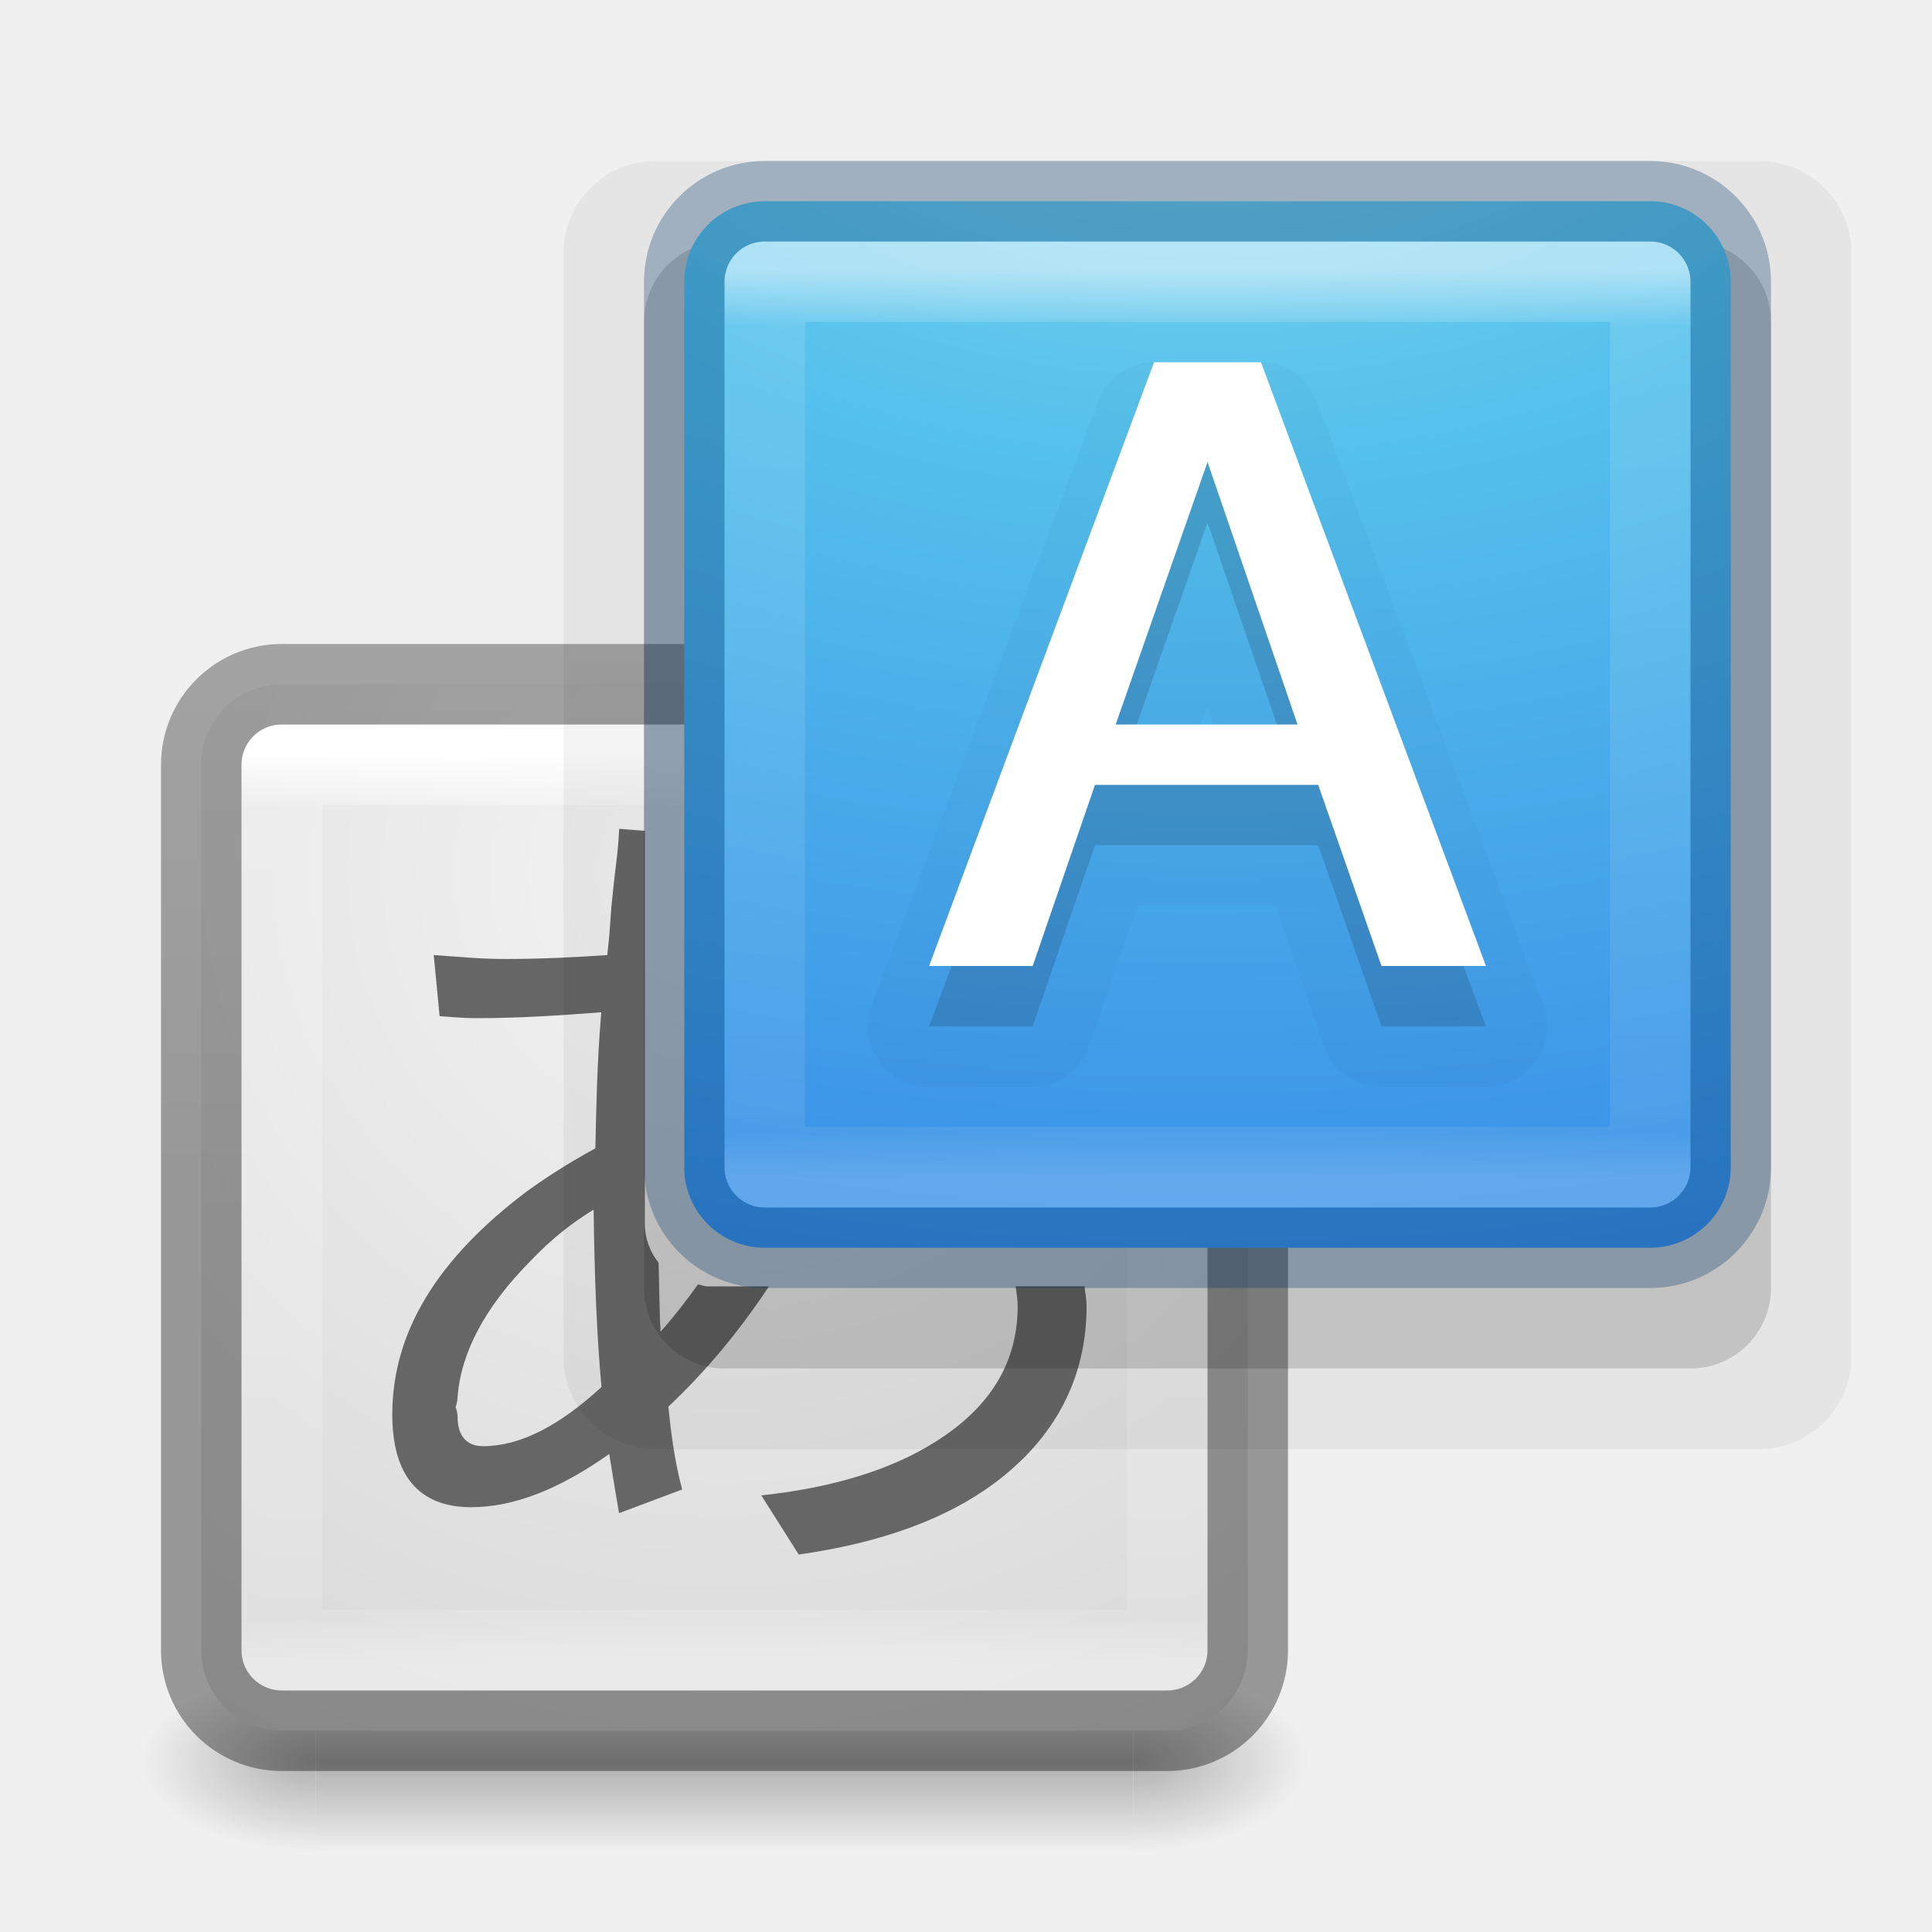
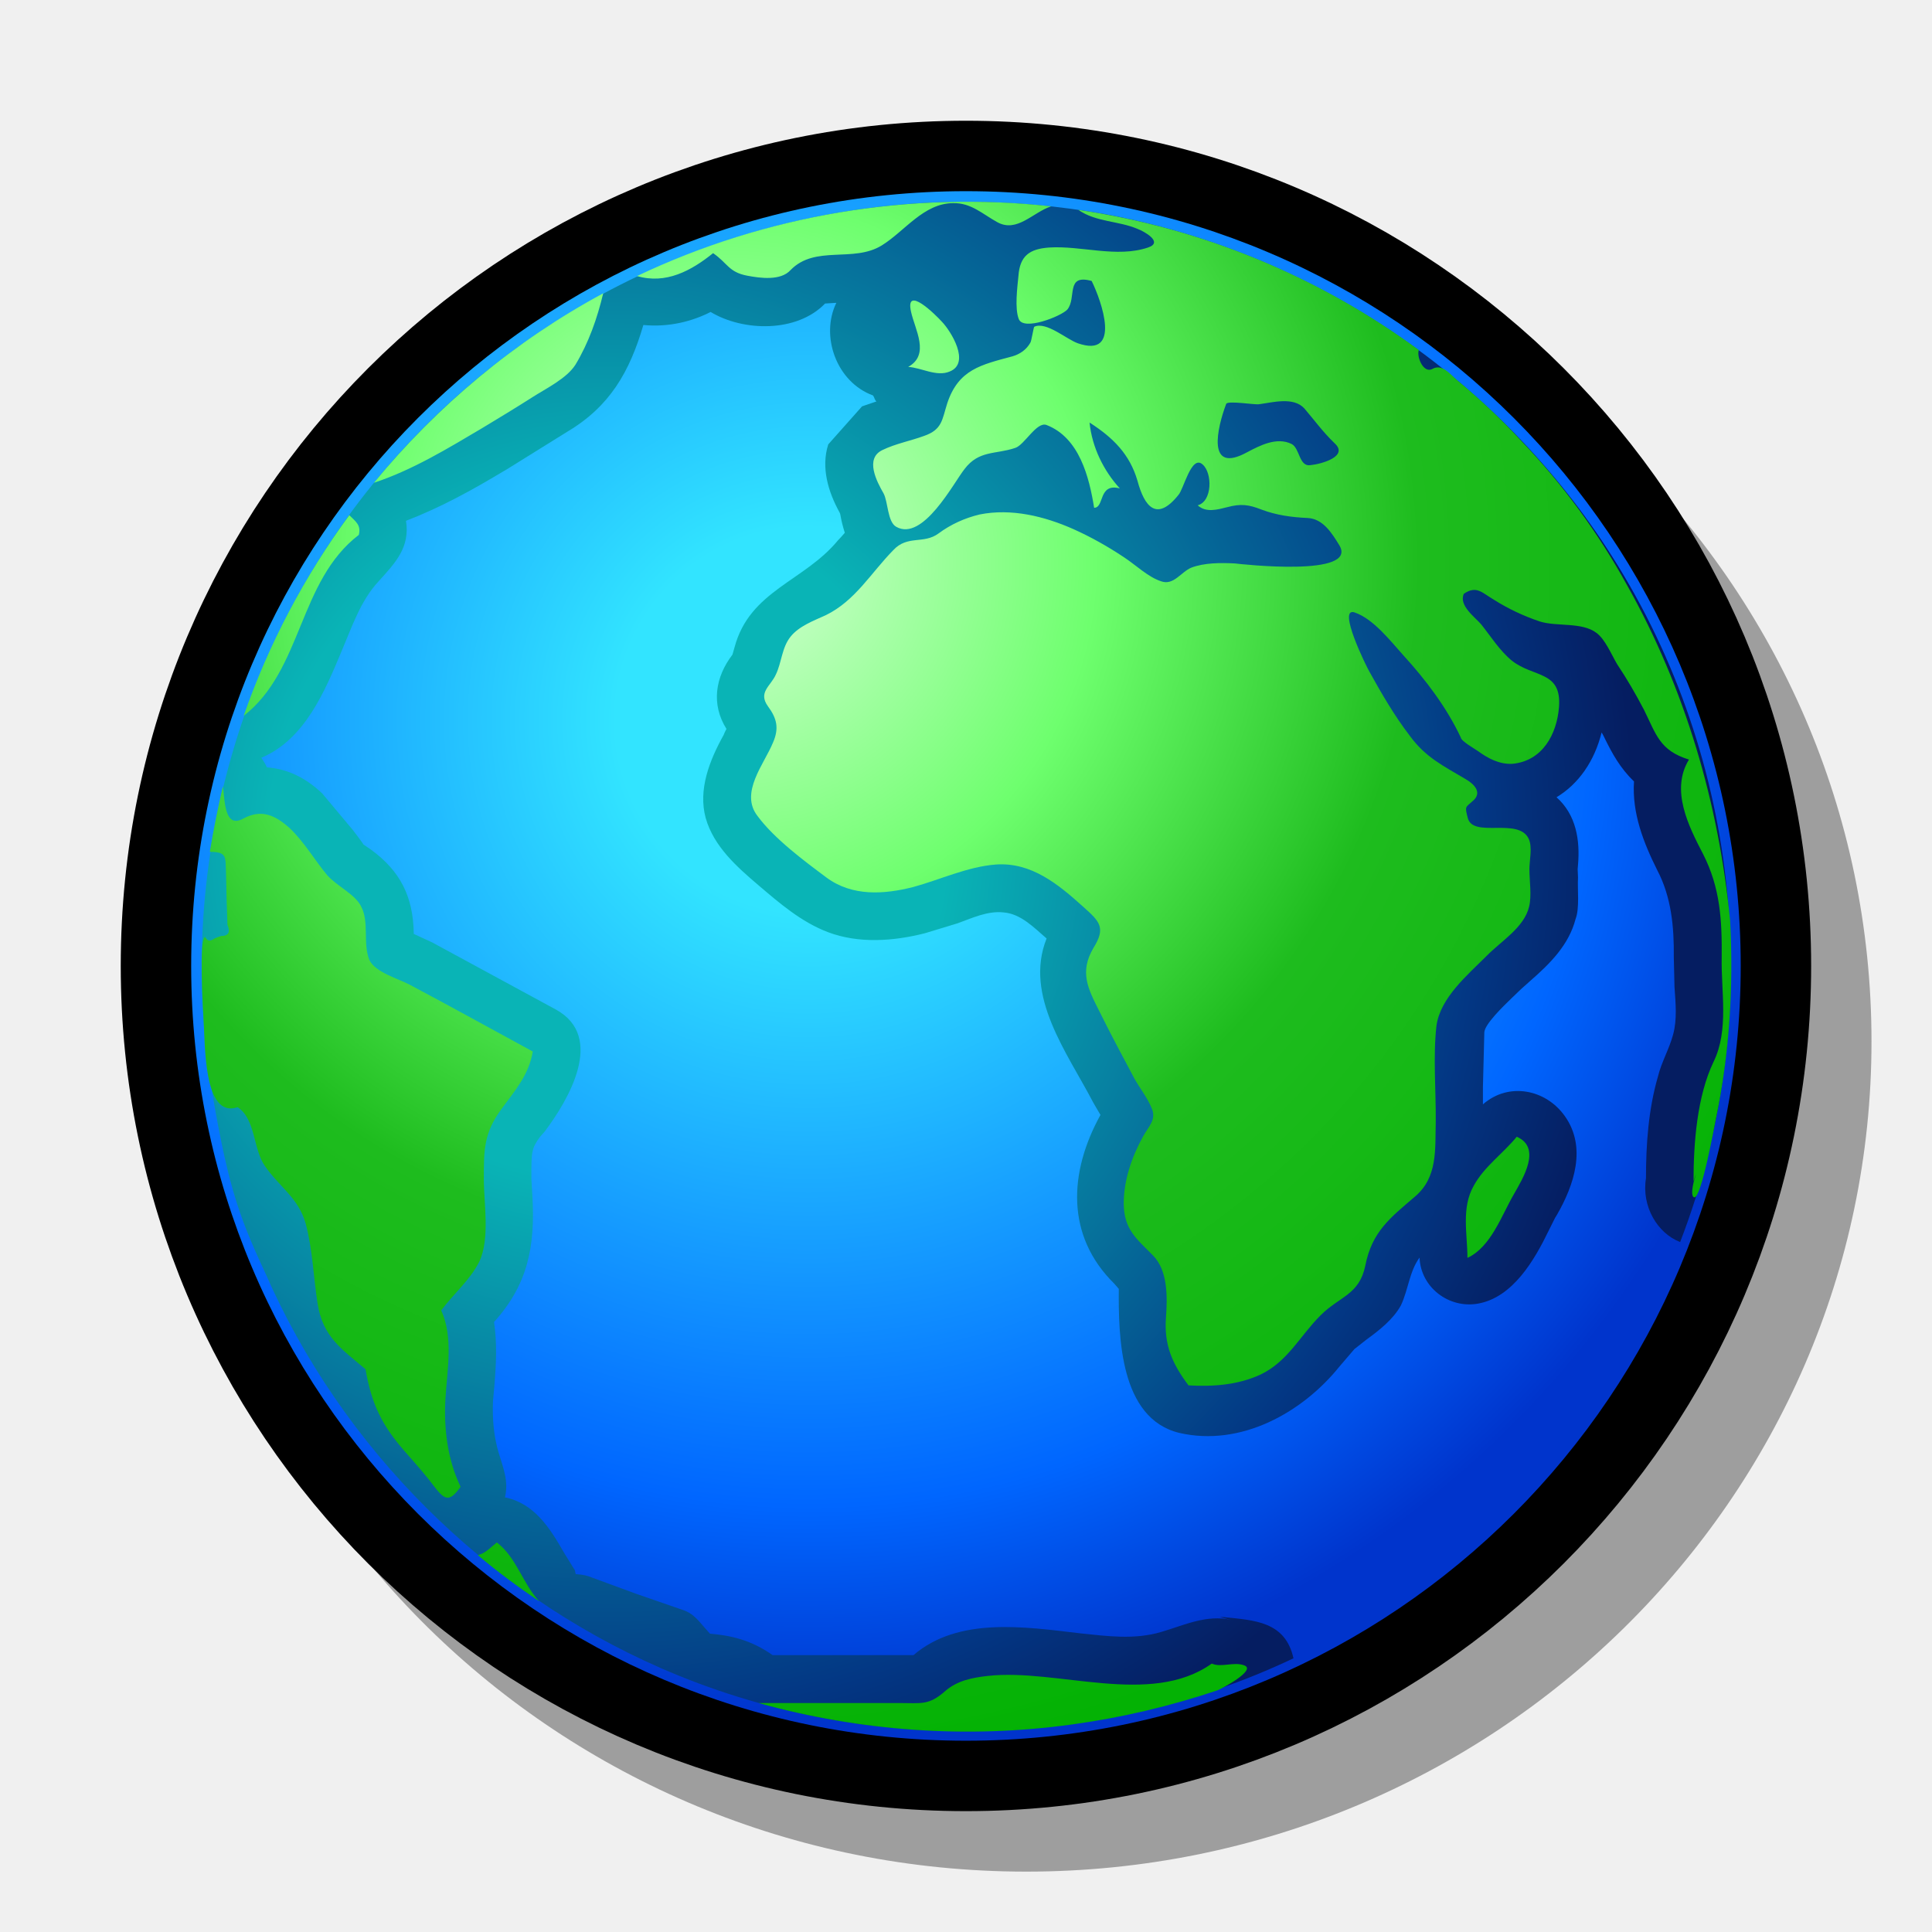
- <svg xmlns="http://www.w3.org/2000/svg" xmlns:xlink="http://www.w3.org/1999/xlink" height="24" width="24">
-   <linearGradient id="a" gradientTransform="matrix(.3627857 0 0 .3214285 .293143 7.892859)" gradientUnits="userSpaceOnUse" x1="25.058" x2="25.058" y1="47.028" y2="39.999">
-     <stop offset="0" stop-color="#181818" stop-opacity="0" />
-     <stop offset=".5" stop-color="#181818" />
-     <stop offset="1" stop-color="#181818" stop-opacity="0" />
-   </linearGradient>
-   <linearGradient id="b">
-     <stop offset="0" stop-color="#181818" />
-     <stop offset="1" stop-color="#181818" stop-opacity="0" />
-   </linearGradient>
-   <radialGradient id="c" cx="4.993" cy="43.5" gradientTransform="matrix(.8700644 0 0 .4499999 -8.268315 -41.45)" gradientUnits="userSpaceOnUse" r="2.5" xlink:href="#b" />
-   <radialGradient id="d" cx="4.993" cy="43.5" gradientTransform="matrix(.8700644 0 0 .4499999 9.731739 2.300003)" gradientUnits="userSpaceOnUse" r="2.5" xlink:href="#b" />
-   <linearGradient id="e">
-     <stop offset="0" stop-color="#fff" />
-     <stop offset=".063" stop-color="#fff" stop-opacity=".235" />
-     <stop offset=".951" stop-color="#fff" stop-opacity=".157" />
-     <stop offset="1" stop-color="#fff" stop-opacity=".392" />
-   </linearGradient>
-   <radialGradient id="f" cx="7.806" cy="9.957" fx="7.276" gradientTransform="matrix(-.00000006 1.950303 -3.005671 -.00000006 44.92381 -15.39342)" gradientUnits="userSpaceOnUse" r="12.672">
-     <stop offset="0" stop-color="#90dbec" />
-     <stop offset=".262" stop-color="#55c1ec" />
-     <stop offset=".705" stop-color="#3689e6" />
-     <stop offset="1" stop-color="#2b63a0" />
-   </radialGradient>
-   <linearGradient id="g" gradientUnits="userSpaceOnUse" x1="9" x2="9" xlink:href="#e" y1="9.351" y2="20.649" />
-   <radialGradient id="h" cx="20.931" cy="8.45" gradientTransform="matrix(0 .7789967 -.8034834 -.00000001 -2.210717 -27.14494)" gradientUnits="userSpaceOnUse" r="20">
-     <stop offset="0" stop-color="#f4f4f4" />
-     <stop offset="1" stop-color="#d0d0d0" />
-   </radialGradient>
-   <linearGradient id="i" gradientTransform="matrix(.75 0 0 .5697916 -32.03556 -2.004592)" gradientUnits="userSpaceOnUse" x1="30.643" x2="30.643" y1="3.916" y2="30.093">
-     <stop offset="0" stop-opacity=".272" />
-     <stop offset="1" stop-opacity=".368" />
-   </linearGradient>
-   <linearGradient id="j" gradientUnits="userSpaceOnUse" x1="15" x2="15" xlink:href="#e" y1="3.351" y2="14.649" />
-   <g opacity=".3">
-     <path d="m14.079 20.75h2.171v2.25h-2.171z" fill="url(#d)" />
-     <path d="m-3.921-23h2.171v2.25h-2.171z" fill="url(#c)" transform="scale(-1)" />
-     <path d="m3.921 20.75h10.158v2.25h-10.158z" fill="url(#a)" />
+ <svg xmlns="http://www.w3.org/2000/svg" version="1.1" width="64" height="64" color-interpolation="linearRGB">
+   <g>
+     <path style="fill:#000000; fill-opacity:0.341" d="M40 36C26.73 36 16 40.91 16 47C16 53.06 26.73 58 40 58C53.25 58 64 53.06 64 47C64 40.91 53.25 36 40 36z" transform="matrix(1.1666,0,0,2.5,-12.6666,-83)" />
+     <path style="fill:none; stroke:#000000; stroke-width:4" d="M28 6C15.84 6 6 15.84 6 28C6 40.15 15.84 50 28 50C40.15 50 50 40.15 50 28C50 15.84 40.15 6 28 6z" transform="matrix(1.1666,0,0,1.1666,-0.6666,-0.6666)" />
+     <radialGradient id="gradient0" gradientUnits="userSpaceOnUse" cx="0" cy="0" r="64" gradientTransform="matrix(0.4427,0,0,-0.4427,23.5321,21.0146)">
+       <stop offset="0.193" stop-color="#32e4ff" />
+       <stop offset="0.788" stop-color="#0066ff" />
+       <stop offset="1" stop-color="#0034cc" />
+     </radialGradient>
+     <path style="fill:url(#gradient0)" d="M28 6C15.84 6 6 15.84 6 28C6 40.15 15.84 50 28 50C40.15 50 50 40.15 50 28C50 15.84 40.15 6 28 6z" transform="matrix(1.1666,0,0,1.1666,-0.6666,-0.6666)" />
+     <radialGradient id="gradient1" gradientUnits="userSpaceOnUse" cx="0" cy="0" r="64" gradientTransform="matrix(0.4558,0,0,-0.4558,17.8412,24.4122)">
+       <stop offset="0.33" stop-color="#09b4b6" />
+       <stop offset="0.85" stop-color="#033784" />
+       <stop offset="1" stop-color="#051d61" />
+     </radialGradient>
+     <path style="fill:url(#gradient1)" d="M46.36 16.39C43.15 11.32 37.85 7.74 31.94 6.65C30.65 6.42 29.33 6.3 28.01 6.3C21.92 6.3 16.01 8.91 11.92 13.43C7.6 18.2 5.59 24.76 6.52 31.14C7.01 34.12 7.31 35.02 8.1 36.71C10.28 41.7 14.36 45.76 19.34 47.94C25.04 50.43 31.69 50.32 37.3 47.66C37.07 46.61 36.19 46.58 35.31 46.49H35.21L35.53 46.57C34.83 46.41 34.2 46.72 33.55 46.91C32.79 47.14 32 47.03 31.24 46.95C29.69 46.77 27.79 46.47 26.51 47.57C26.44 47.57 26.37 47.57 26.37 47.57H26.1C26.1 47.57 23.13 47.57 22.51 47.57C21.89 47.13 21.3 47.01 20.73 46.96C20.7 46.93 20.45 46.64 20.45 46.64C20.29 46.46 20.16 46.35 19.94 46.28L18.64 45.83L17.28 45.33C17.16 45.29 17.04 45.28 16.92 45.27C16.9 45.22 16.91 45.16 16.87 45.12L16.58 44.65C16.18 43.95 15.74 43.26 14.91 43.09C15.02 42.63 14.86 42.25 14.73 41.82C14.59 41.35 14.55 40.85 14.57 40.36L14.61 39.92C14.66 39.31 14.69 38.71 14.6 38.11C15.56 37.05 15.77 35.96 15.69 34.55L15.66 34.04C15.66 33.28 15.66 33.19 15.9 32.86L16.04 32.7C16.71 31.81 17.77 30.02 16.36 29.24L12.84 27.33C12.84 27.33 12.38 27.12 12.32 27.09V27.06C12.3 26.03 11.94 25.31 11.11 24.7L10.89 24.55C10.89 24.53 10.59 24.14 10.59 24.14L9.72 23.1C9.16 22.57 8.63 22.4 8.15 22.36C8.11 22.27 8.05 22.17 7.99 22.09C9.23 21.57 9.8 20.19 10.28 19.04C10.57 18.36 10.81 17.63 11.32 17.08C11.79 16.56 12.22 16.12 12.1 15.36C13.09 14.98 13.99 14.48 14.84 13.97L14.96 13.9L16.68 12.83C17.89 12.11 18.45 11.13 18.84 9.8C19.58 9.87 20.24 9.69 20.75 9.43C21.68 9.99 23.2 10.02 24 9.19C24.03 9.19 24.17 9.18 24.32 9.17C23.86 10.11 24.32 11.42 25.36 11.8C25.4 11.85 25.41 11.94 25.46 11.97C25.25 12.04 25.05 12.11 25.05 12.11L24.09 13.19C23.88 13.85 24.09 14.54 24.41 15.12C24.43 15.15 24.44 15.22 24.44 15.22C24.46 15.34 24.5 15.51 24.56 15.7C24.46 15.82 24.37 15.91 24.37 15.91C23.41 17.08 21.86 17.34 21.43 18.95L21.37 19.16C20.88 19.8 20.76 20.57 21.2 21.27C21.15 21.36 21.12 21.44 21.12 21.44C20.72 22.16 20.39 22.99 20.61 23.8C20.84 24.61 21.5 25.19 22.11 25.71C22.71 26.22 23.32 26.75 24.08 27.04C24.95 27.37 25.94 27.3 26.84 27.07L27.76 26.79C28.18 26.64 28.61 26.43 29.07 26.48C29.56 26.52 29.93 26.91 30.29 27.22C29.64 28.85 30.88 30.47 31.61 31.87C31.61 31.87 31.77 32.15 31.82 32.23C30.92 33.86 30.83 35.66 32.21 37.02L32.34 37.17C32.33 38.5 32.36 40.85 34.06 41.26C35.8 41.66 37.55 40.69 38.61 39.37L39.03 38.88L39.36 38.62C39.73 38.35 40.13 38.04 40.35 37.64C40.56 37.2 40.59 36.68 40.88 36.28V36.29C40.92 37.13 41.71 37.73 42.53 37.59C43.53 37.42 44.15 36.34 44.55 35.51L44.73 35.15L44.78 35.07C45.27 34.22 45.63 33.15 45.01 32.27C44.47 31.5 43.41 31.29 42.68 31.93C42.68 31.68 42.68 31.44 42.68 31.44L42.72 29.88C42.74 29.65 43.23 29.17 43.5 28.91L43.76 28.66L44.04 28.41C44.59 27.93 45.12 27.4 45.31 26.67C45.43 26.36 45.36 25.83 45.38 25.49L45.37 25.25L45.38 25.13C45.44 24.43 45.33 23.71 44.77 23.21C45.4 22.83 45.85 22.18 46.05 21.37C46.09 21.43 46.16 21.58 46.16 21.58C46.34 21.94 46.57 22.38 46.97 22.76C46.91 23.66 47.24 24.5 47.63 25.28C48.03 26.04 48.11 26.89 48.1 27.75L48.12 28.6C48.15 29.04 48.2 29.51 48.08 29.95C47.97 30.36 47.75 30.73 47.65 31.14C47.38 32.07 47.31 33.06 47.31 34.03C47.18 34.82 47.63 35.59 48.28 35.84C50.74 29.47 50.02 22.16 46.36 16.39z" transform="matrix(1.1666,0,0,1.1666,-0.6666,-0.6666)" />
+     <radialGradient id="gradient2" gradientUnits="userSpaceOnUse" cx="0" cy="0" r="64" gradientTransform="matrix(0.5366,0,0,0.5366,21.3889,16.5266)">
+       <stop offset="0" stop-color="#d5ffd5" />
+       <stop offset="0.299" stop-color="#6eff6e" />
+       <stop offset="0.567" stop-color="#1ebc1e" />
+       <stop offset="1" stop-color="#04b204" />
+     </radialGradient>
+     <path style="fill:url(#gradient2)" d="M13.1 37.78C13.45 37.31 13.91 36.93 14.18 36.4C14.49 35.74 14.31 34.75 14.31 34.04C14.31 33.21 14.31 32.74 14.82 32.05C15.2 31.53 15.59 31.09 15.7 30.43C14.54 29.8 13.37 29.15 12.2 28.53C11.9 28.37 11.22 28.18 11.06 27.83C10.87 27.36 11.06 26.76 10.83 26.32C10.67 25.97 10.13 25.73 9.86 25.42C9.5 24.99 9.22 24.49 8.8 24.09C8.39 23.72 8 23.54 7.49 23.81C6.93 24.13 6.96 23.27 6.9 22.9C6.76 23.51 6.63 24.14 6.53 24.76C7.03 24.76 6.97 24.91 6.99 25.38C7 25.86 7.01 26.34 7.03 26.83C7.12 27.04 7.06 27.15 6.85 27.15C6.79 27.17 6.73 27.19 6.66 27.22C6.54 27.31 6.46 27.3 6.4 27.18C6.21 27.17 6.34 29.3 6.35 29.48C6.4 30.17 6.33 32.35 7.32 32.01C7.84 32.36 7.75 33.2 8.1 33.69C8.51 34.28 9.04 34.58 9.25 35.31C9.45 36.05 9.47 36.83 9.59 37.59C9.74 38.53 10.26 38.87 10.95 39.45C11.12 40.43 11.41 41.04 12.07 41.79C12.37 42.13 12.67 42.47 12.94 42.83C13.23 43.2 13.36 43.19 13.65 42.79C13.28 42.02 13.17 41.14 13.22 40.28C13.27 39.47 13.45 38.55 13.1 37.78            M20.82 7.76C21.23 8.04 21.26 8.3 21.79 8.4C22.16 8.47 22.74 8.55 23.02 8.24C23.72 7.52 24.8 8.04 25.61 7.54C26.26 7.14 26.8 6.34 27.64 6.34C28.15 6.33 28.47 6.65 28.89 6.88C29.45 7.19 29.9 6.6 30.42 6.43C26.42 5.99 22.32 6.67 18.66 8.41C19.48 8.65 20.2 8.26 20.82 7.76            M26.36 10.99C26.73 11.01 27.17 11.28 27.54 11.12C28.14 10.88 27.57 9.97 27.32 9.71C27.14 9.51 26.27 8.65 26.44 9.42C26.55 9.93 26.99 10.64 26.36 10.99            M10.76 15.76C10.83 15.48 10.67 15.38 10.49 15.2C9.22 16.93 8.2 18.86 7.49 20.9C9.17 19.59 9.04 17.08 10.76 15.76            M49.7 26.72C49.38 23.39 48.42 20.12 46.78 17.2C45.96 15.71 44.95 14.32 43.77 13.09C43.2 12.47 42.59 11.9 41.94 11.36C41.74 11.19 41.52 10.89 41.24 11.05C40.99 11.18 40.79 10.7 40.86 10.51C38.02 8.42 34.68 7.04 31.19 6.53C31.69 6.88 32.33 6.84 32.87 7.07C33.06 7.14 33.62 7.45 33.17 7.6C32.28 7.9 31.27 7.54 30.36 7.6C29.8 7.64 29.53 7.84 29.49 8.41C29.46 8.72 29.38 9.33 29.5 9.63C29.63 9.98 30.71 9.55 30.88 9.36C31.15 9.03 30.82 8.34 31.57 8.55C31.85 9.12 32.43 10.75 31.18 10.32C30.86 10.21 30.28 9.69 29.94 9.85C29.92 9.86 29.86 10.26 29.83 10.3C29.72 10.5 29.53 10.63 29.32 10.69C28.43 10.93 27.79 11.06 27.47 12.02C27.32 12.49 27.33 12.77 26.81 12.95C26.43 13.09 26 13.17 25.63 13.35C25.12 13.59 25.47 14.25 25.66 14.58C25.79 14.82 25.77 15.39 26.02 15.53C26.78 15.96 27.65 14.28 27.96 13.89C28.37 13.35 28.84 13.48 29.4 13.29C29.66 13.21 30.01 12.53 30.29 12.64C31.22 13 31.5 14.12 31.64 14.99C31.94 14.99 31.75 14.28 32.37 14.44C31.91 13.94 31.58 13.27 31.51 12.57C32.18 13 32.65 13.47 32.87 14.22C33.07 14.97 33.42 15.39 34.03 14.63C34.18 14.48 34.4 13.47 34.72 13.76C35 14 35 14.81 34.58 14.92C34.82 15.14 35.15 15.04 35.43 14.97C35.81 14.87 36.03 14.9 36.39 15.04C36.81 15.2 37.25 15.26 37.7 15.28C38.14 15.3 38.39 15.71 38.6 16.05C39.16 16.97 35.8 16.59 35.63 16.57C35.23 16.55 34.77 16.55 34.4 16.69C34.11 16.81 33.9 17.2 33.55 17.08C33.17 16.96 32.82 16.61 32.48 16.39C32.03 16.09 31.55 15.82 31.06 15.6C30.23 15.23 29.29 15 28.39 15.18C27.97 15.28 27.57 15.46 27.22 15.72C26.8 16.03 26.34 15.76 25.94 16.19C25.3 16.84 24.86 17.63 24.02 18.04C23.67 18.2 23.26 18.35 23.02 18.65C22.77 18.96 22.77 19.38 22.6 19.73C22.45 20.06 22.09 20.23 22.38 20.63C22.63 20.97 22.7 21.25 22.52 21.66C22.27 22.27 21.57 23.08 22.08 23.74C22.56 24.39 23.41 25.02 24.04 25.49C24.77 26.03 25.67 25.97 26.5 25.76C27.27 25.55 28.05 25.18 28.85 25.12C29.86 25.05 30.62 25.68 31.33 26.32C31.8 26.74 31.98 26.91 31.62 27.49C31.22 28.17 31.46 28.64 31.79 29.29C32.11 29.94 32.46 30.59 32.79 31.21C32.95 31.49 33.15 31.74 33.27 32.03C33.42 32.36 33.19 32.55 33.03 32.84C32.71 33.42 32.48 34.08 32.48 34.75C32.49 35.49 32.84 35.74 33.31 36.22C33.74 36.65 33.72 37.42 33.68 37.98C33.62 38.76 33.86 39.3 34.32 39.91C35.01 39.95 35.73 39.9 36.37 39.6C37.14 39.23 37.48 38.51 38.07 37.92C38.61 37.38 39.17 37.34 39.34 36.51C39.53 35.54 40.05 35.15 40.75 34.55C41.4 34 41.32 33.21 41.34 32.44C41.35 31.56 41.26 30.59 41.36 29.7C41.47 28.9 42.25 28.25 42.79 27.71C43.19 27.3 43.85 26.91 43.99 26.32C44.07 26.01 44 25.59 44 25.25C44 25.01 44.09 24.62 43.98 24.39C43.69 23.77 42.4 24.38 42.25 23.8C42.16 23.45 42.18 23.51 42.41 23.3C42.67 23.06 42.41 22.82 42.18 22.69C41.56 22.32 41.05 22.08 40.6 21.46C40.17 20.9 39.81 20.28 39.46 19.65C39.37 19.5 38.54 17.81 39.03 17.96C39.57 18.14 40.06 18.78 40.43 19.19C41.06 19.88 41.65 20.66 42.05 21.51C42.06 21.62 42.46 21.84 42.54 21.9C42.83 22.11 43.15 22.28 43.52 22.26C44.37 22.18 44.78 21.42 44.84 20.65C44.92 19.61 44.12 19.82 43.5 19.33C43.15 19.04 42.91 18.65 42.63 18.3C42.46 18.1 41.98 17.76 42.14 17.43C42.5 17.19 42.65 17.4 42.99 17.6C43.4 17.86 43.85 18.07 44.3 18.22C44.78 18.37 45.49 18.23 45.9 18.54C46.15 18.72 46.33 19.16 46.49 19.43C46.77 19.85 47.02 20.28 47.25 20.72C47.6 21.42 47.69 21.88 48.53 22.14C48 23.01 48.52 24.03 48.93 24.82C49.42 25.78 49.47 26.7 49.46 27.76C49.44 28.72 49.67 29.82 49.23 30.72C48.76 31.7 48.66 33.03 48.66 34.12C48.68 34.06 48.7 33.97 48.74 33.91C48.69 33.99 48.54 34.54 48.68 34.57C48.88 34.61 49.25 32.56 49.3 32.32C49.68 30.49 49.8 28.6 49.7 26.72            M37.78 13.78C37.46 13.83 37.48 13.3 37.25 13.18C36.83 12.97 36.35 13.22 35.99 13.41C34.81 14.06 35.14 12.7 35.39 12.04C35.43 11.94 36.2 12.07 36.32 12.05C36.71 12 37.3 11.83 37.61 12.17C37.9 12.51 38.13 12.83 38.46 13.15C38.89 13.53 38.09 13.75 37.78 13.78            M43.64 32.85C43.25 33.33 42.72 33.69 42.42 34.24C42.06 34.87 42.24 35.61 42.24 36.29C42.91 35.98 43.21 35.08 43.56 34.48C43.81 34.04 44.36 33.16 43.64 32.85            M34.98 47.81C33.24 49.05 30.59 47.94 28.62 48.16C28.18 48.21 27.75 48.29 27.4 48.6C26.94 49 26.74 48.93 26.1 48.93C24.77 48.93 23.44 48.93 22.11 48.93C24.99 49.73 28.03 49.95 31 49.54C32.4 49.35 33.8 49.02 35.14 48.57C35.25 48.53 36.27 47.99 35.9 47.86C35.61 47.75 35.25 47.93 34.98 47.81            M16.91 10.93C17.29 10.3 17.53 9.61 17.7 8.9C15.21 10.24 12.99 12.09 11.19 14.28C12.28 13.92 13.28 13.31 14.26 12.73C14.74 12.44 15.22 12.15 15.69 11.85C16.08 11.6 16.66 11.32 16.91 10.93            M14.68 44.37C14.51 44.5 14.36 44.68 14.14 44.73C14.69 45.2 15.28 45.63 15.88 46.04C15.41 45.53 15.24 44.8 14.68 44.37" transform="matrix(1.1666,0,0,1.1666,-0.6666,-0.6666)" />
  </g>
-   <rect fill="url(#h)" height="13" rx="1" transform="scale(-1)" width="13" x="-15.5" y="-21.5" />
-   <path d="m3.5 9.5h11v11h-11z" fill="none" stroke="url(#g)" stroke-linecap="round" stroke-linejoin="round" />
-   <rect fill="none" height="13" rx="1" stroke="url(#i)" stroke-linecap="round" stroke-linejoin="round" width="13" x="2.5" y="8.5" />
-   <path d="m7.692 10.297c-.004.043-.007.155-.025.318-.032.26-.056.48-.073.661l-.025.343-.025.245c-.402.028-.836.049-1.274.049-.292 0-.583-.028-.882-.049l.073.759c.114.007.273.025.465.025.495 0.0.999-.031 1.543-.073-.053.637-.063 1.203-.073 1.69-.36.196-.647.386-.857.539-1.1.829-1.666 1.739-1.666 2.768 0 .758.332 1.151.98 1.151.538 0 1.106-.231 1.715-.661.061.381.105.635.122.735l.784-.294c-.093-.349-.139-.701-.171-1.029.467-.44.879-.936 1.249-1.494h-.759c-.045 0-.08-.017-.122-.025-.148.206-.299.402-.465.588-.014-.211-.016-.581-.025-.857-.107-.134-.171-.304-.171-.49v-4.875l-.318-.025zm-.318 4.728c.011.904.045 1.635.098 2.205-.523.481-1.011.735-1.47.735-.21 0-.318-.133-.318-.367-0-.05-.014-.087-.025-.122.011-.025.025-.073.025-.122.043-.552.337-1.114.906-1.69.267-.281.535-.487.784-.637zm5.243.955c.009.081.025.159.025.245-0.0.705-.345 1.263-1.029 1.69-.538.338-1.255.565-2.156.661l.465.735c1.029-.146 1.834-.444 2.425-.882.758-.562 1.151-1.308 1.151-2.205-0-.085-.018-.164-.025-.245h-.857z" fill="#666" />
-   <rect height="16" opacity=".05" rx="1.143" width="16" x="7" y="2" />
-   <rect height="14" opacity=".15" rx="1" width="14" x="8" y="3" />
-   <rect fill="url(#f)" height="13" rx="1" width="13" x="8.5" y="2.5" />
-   <g transform="translate(-.410578 -.749983)">
-     <path d="m19.125 6.998a1.002 1.002 0 0 0 -.938.65l-3.75 10a1.002 1.002 0 0 0  .938 1.354h1.719a1.002 1.002 0 0 0  .947-.676l.799-2.324h2.289l.799 2.324a1.002 1.002 0 0 0  .947.676h1.75a1.002 1.002 0 0 0  .938-1.354l-3.75-10a1.002 1.002 0 0 0 -.938-.65h-1.75zm.865 5.699.104.301h-.209l.105-.301z" fill="#10283f" fill-opacity=".631" opacity=".05" transform="matrix(.75 0 0 .75 .410575 0)" />
-     <path d="m17.572 13.5-.786-2.25h-2.773l-.774 2.25c-.429 0-.858 0-1.287 0 .932-2.5 1.863-5 2.795-7.5h1.328c.932 2.5 1.863 5 2.795 7.5-.433 0-.865 0-1.298 0zm-1.043-3-1.118-3.261-1.141 3.261z" fill="#10283f" fill-opacity=".631" opacity=".3" />
-     <path d="m17.572 12.75-.786-2.25h-2.773l-.774 2.25c-.429 0-.858 0-1.287 0 .932-2.5 1.863-5 2.795-7.5h1.328c.932 2.5 1.863 5 2.795 7.5-.433 0-.865 0-1.298 0zm-1.043-3-1.118-3.261-1.141 3.261z" fill="#fff" />
-   </g>
-   <path d="m9.5 3.5h11v11h-11z" fill="none" opacity=".5" stroke="url(#j)" stroke-linecap="round" stroke-linejoin="round" />
-   <rect fill="none" height="13" opacity=".3" rx="1" stroke="#003164" stroke-linejoin="round" stroke-width="1" width="13" x="8.5" y="2.5" />
</svg>
